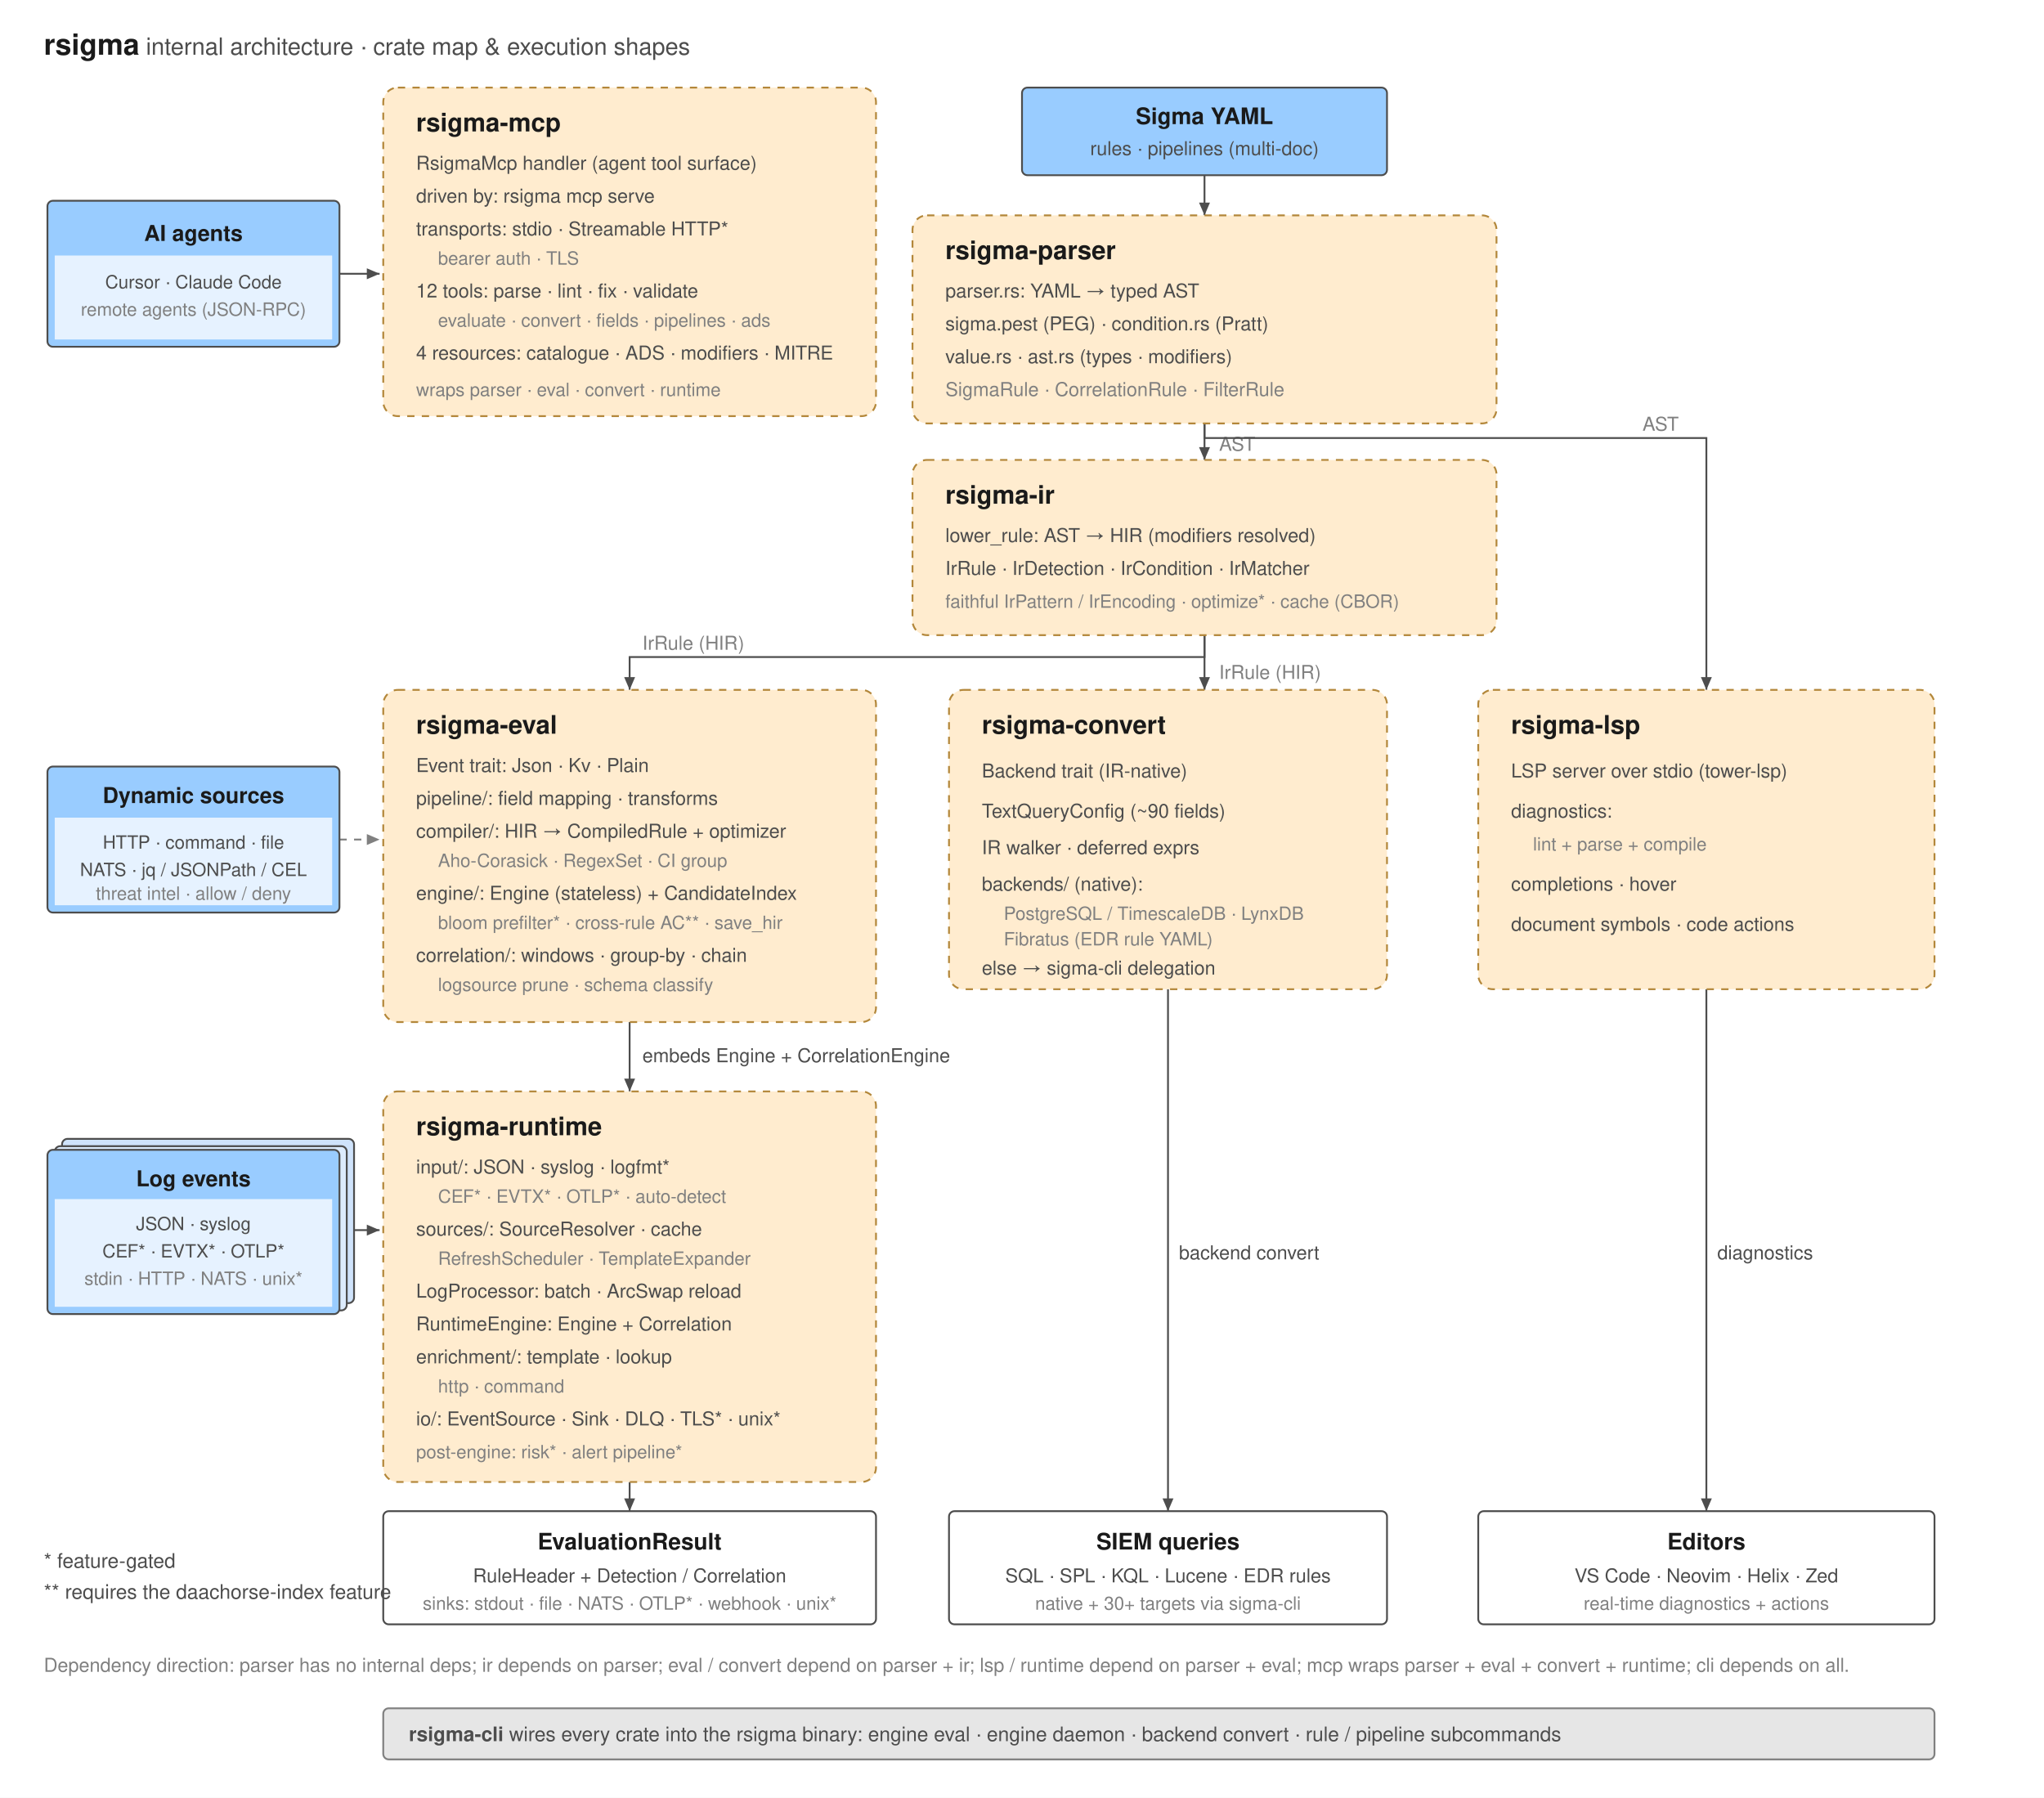
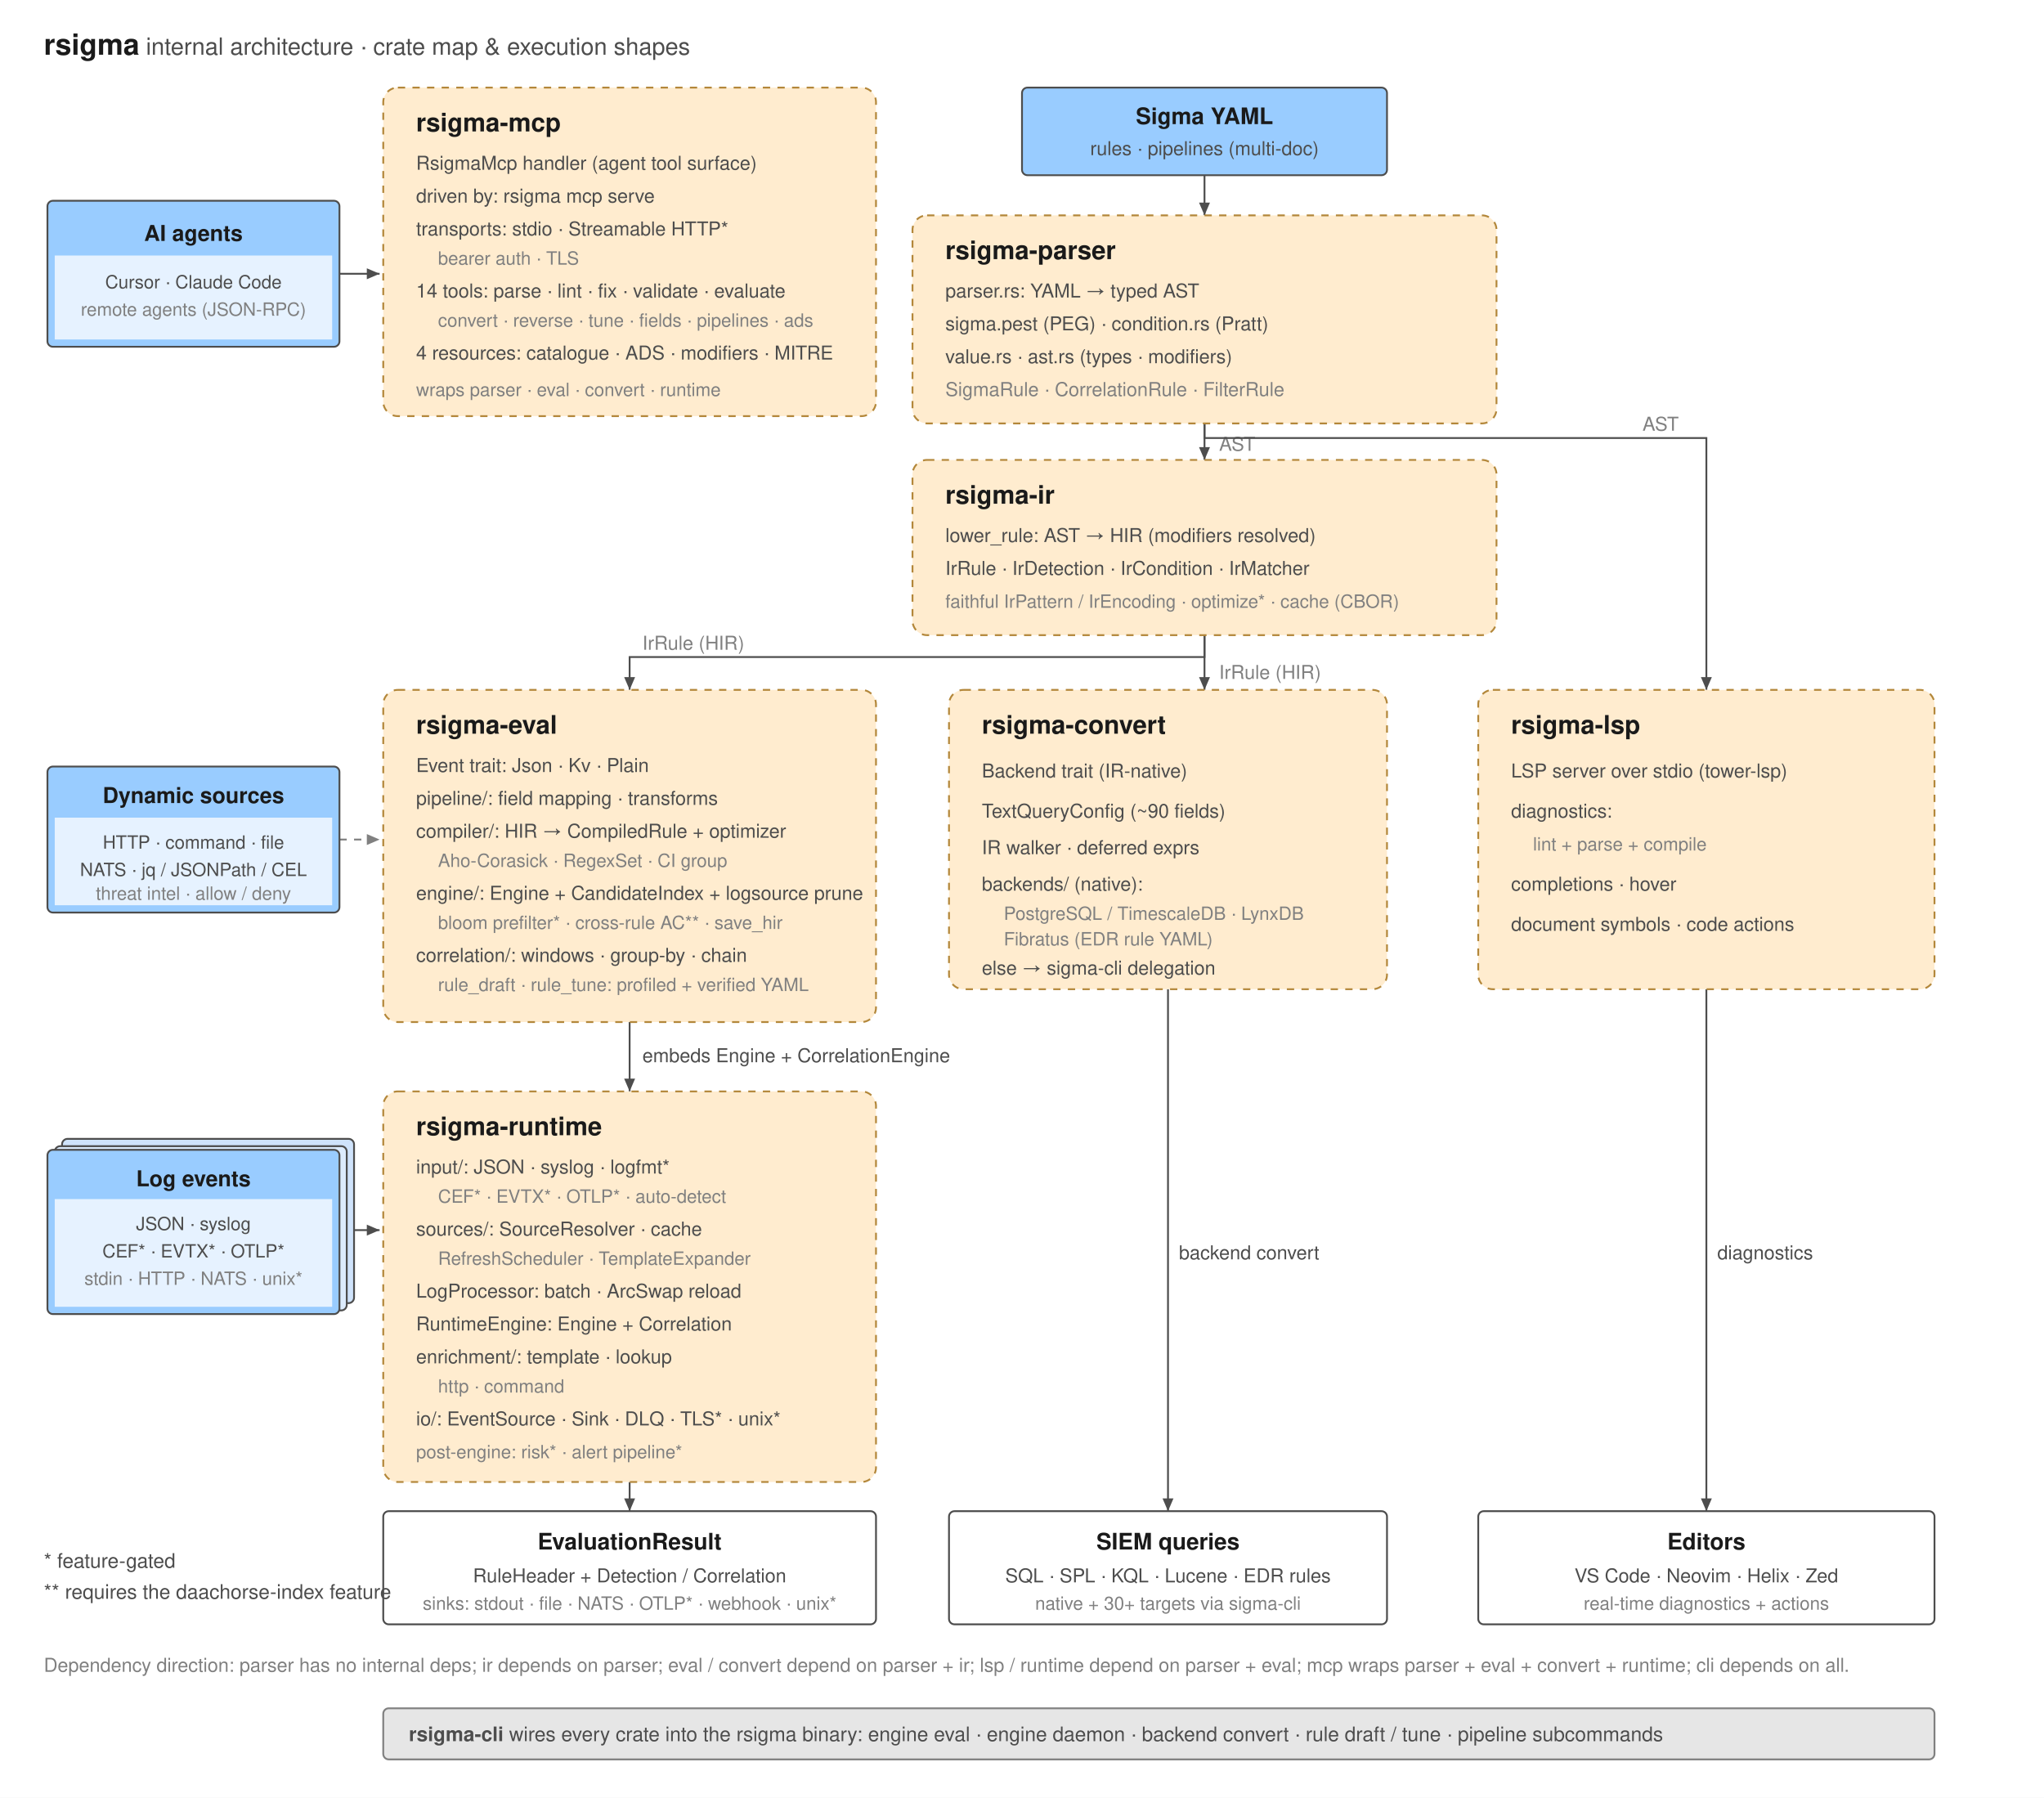
<svg xmlns="http://www.w3.org/2000/svg" width="1120" height="985" viewBox="0 0 1120 985" font-family="Helvetica, Arial, sans-serif">
  <defs>
    <marker id="arrow" markerWidth="9" markerHeight="9" refX="7" refY="3" orient="auto" markerUnits="userSpaceOnUse">
      <path d="M0,0 L7,3 L0,6 Z" fill="#4d4d4d" />
    </marker>
    <marker id="arrowg" markerWidth="9" markerHeight="9" refX="7" refY="3" orient="auto" markerUnits="userSpaceOnUse">
      <path d="M0,0 L7,3 L0,6 Z" fill="#808080" />
    </marker>
  </defs>
  <rect x="0" y="0" width="1120" height="985" fill="#ffffff" />
  <text x="24" y="30" font-size="16" font-weight="bold" fill="#1a1a1a">rsigma</text>
  <text x="80" y="30" font-size="13" fill="#4d4d4d">internal architecture · crate map &amp; execution shapes</text>
  <path d="M660,96 L660,118" fill="none" stroke="#4d4d4d" marker-end="url(#arrow)" />
  <path d="M660,232 L660,252" fill="none" stroke="#4d4d4d" marker-end="url(#arrow)" />
  <text x="668" y="247" font-size="10.5" fill="#808080">AST</text>
  <path d="M660,232 L660,240 L935,240 L935,378" fill="none" stroke="#4d4d4d" marker-end="url(#arrow)" />
  <text x="900" y="236" font-size="10.5" fill="#808080">AST</text>
  <path d="M660,348 L660,360 L345,360 L345,378" fill="none" stroke="#4d4d4d" marker-end="url(#arrow)" />
  <text x="352" y="356" font-size="10.5" fill="#808080">IrRule (HIR)</text>
  <path d="M660,348 L660,378" fill="none" stroke="#4d4d4d" marker-end="url(#arrow)" />
  <text x="668" y="372" font-size="10.5" fill="#808080">IrRule (HIR)</text>
  <path d="M345,560 L345,598" fill="none" stroke="#4d4d4d" marker-end="url(#arrow)" />
  <text x="352" y="582" font-size="10.5" fill="#4d4d4d">embeds Engine + CorrelationEngine</text>
  <path d="M345,812 L345,828" fill="none" stroke="#4d4d4d" marker-end="url(#arrow)" />
  <path d="M640,542 L640,828" fill="none" stroke="#4d4d4d" marker-end="url(#arrow)" />
  <text x="646" y="690" font-size="10.5" fill="#4d4d4d">backend convert</text>
  <path d="M935,542 L935,828" fill="none" stroke="#4d4d4d" marker-end="url(#arrow)" />
  <text x="941" y="690" font-size="10.5" fill="#4d4d4d">diagnostics</text>
  <path d="M186,460 L208,460" fill="none" stroke="#808080" stroke-dasharray="4 4" marker-end="url(#arrowg)" />
  <text x="60" y="452" font-size="10.5" fill="#4d4d4d">resolve ${source.*}</text>
  <path d="M186,674 L208,674" fill="none" stroke="#4d4d4d" marker-end="url(#arrow)" />
  <text x="92" y="666" font-size="10.5" fill="#4d4d4d">ingest</text>
  <rect x="560" y="48" width="200" height="48" rx="3" fill="#99ccff" stroke="#4d4d4d" />
  <text x="660" y="68" font-size="12.5" font-weight="bold" text-anchor="middle" fill="#1a1a1a">Sigma YAML</text>
  <text x="660" y="85" font-size="10.5" text-anchor="middle" fill="#4d4d4d">rules · pipelines (multi-doc)</text>
  <rect x="500" y="118" width="320" height="114" rx="8" fill="#ffeccf" stroke="#b3873a" stroke-dasharray="4 4" />
  <text x="518" y="142" font-size="14" font-weight="bold" fill="#1a1a1a">rsigma-parser</text>
  <text x="518" y="163" font-size="10.5" fill="#4d4d4d">parser.rs: YAML → typed AST</text>
  <text x="518" y="181" font-size="10.5" fill="#4d4d4d">sigma.pest (PEG) · condition.rs (Pratt)</text>
  <text x="518" y="199" font-size="10.5" fill="#4d4d4d">value.rs · ast.rs (types · modifiers)</text>
  <text x="518" y="217" font-size="10.5" fill="#808080">SigmaRule · CorrelationRule · FilterRule</text>
  <rect x="500" y="252" width="320" height="96" rx="8" fill="#ffeccf" stroke="#b3873a" stroke-dasharray="4 4" />
  <text x="518" y="276" font-size="14" font-weight="bold" fill="#1a1a1a">rsigma-ir</text>
  <text x="518" y="297" font-size="10.5" fill="#4d4d4d">lower_rule: AST → HIR (modifiers resolved)</text>
  <text x="518" y="315" font-size="10.5" fill="#4d4d4d">IrRule · IrDetection · IrCondition · IrMatcher</text>
  <text x="518" y="333" font-size="10" fill="#808080">faithful IrPattern / IrEncoding · optimize* · cache (CBOR)</text>
  <rect x="210" y="378" width="270" height="182" rx="8" fill="#ffeccf" stroke="#b3873a" stroke-dasharray="4 4" />
  <text x="228" y="402" font-size="14" font-weight="bold" fill="#1a1a1a">rsigma-eval</text>
  <text x="228" y="423" font-size="10.5" fill="#4d4d4d">Event trait: Json · Kv · Plain</text>
  <text x="228" y="441" font-size="10.5" fill="#4d4d4d">pipeline/: field mapping · transforms</text>
  <text x="228" y="459" font-size="10.5" fill="#4d4d4d">compiler/: HIR → CompiledRule + optimizer</text>
  <text x="240" y="475" font-size="10" fill="#808080">Aho-Corasick · RegexSet · CI group</text>
-   <text x="228" y="493" font-size="10.5" fill="#4d4d4d">engine/: Engine (stateless) + CandidateIndex</text>
+   <text x="228" y="493" font-size="10.5" fill="#4d4d4d">engine/: Engine + CandidateIndex + logsource prune</text>
  <text x="240" y="509" font-size="10" fill="#808080">bloom prefilter* · cross-rule AC** · save_hir</text>
  <text x="228" y="527" font-size="10.5" fill="#4d4d4d">correlation/: windows · group-by · chain</text>
-   <text x="240" y="543" font-size="10" fill="#808080">logsource prune · schema classify</text>
+   <text x="240" y="543" font-size="10" fill="#808080">rule_draft · rule_tune: profiled + verified YAML</text>
  <rect x="520" y="378" width="240" height="164" rx="8" fill="#ffeccf" stroke="#b3873a" stroke-dasharray="4 4" />
  <text x="538" y="402" font-size="14" font-weight="bold" fill="#1a1a1a">rsigma-convert</text>
  <text x="538" y="426" font-size="10.5" fill="#4d4d4d">Backend trait (IR-native)</text>
  <text x="538" y="448" font-size="10.5" fill="#4d4d4d">TextQueryConfig (~90 fields)</text>
  <text x="538" y="468" font-size="10.5" fill="#4d4d4d">IR walker · deferred exprs</text>
  <text x="538" y="488" font-size="10.5" fill="#4d4d4d">backends/ (native):</text>
  <text x="550" y="504" font-size="10" fill="#808080">PostgreSQL / TimescaleDB · LynxDB</text>
  <text x="550" y="518" font-size="10" fill="#808080">Fibratus (EDR rule YAML)</text>
  <text x="538" y="534" font-size="10.5" fill="#4d4d4d">else → sigma-cli delegation</text>
  <rect x="810" y="378" width="250" height="164" rx="8" fill="#ffeccf" stroke="#b3873a" stroke-dasharray="4 4" />
  <text x="828" y="402" font-size="14" font-weight="bold" fill="#1a1a1a">rsigma-lsp</text>
  <text x="828" y="426" font-size="10.5" fill="#4d4d4d">LSP server over stdio (tower-lsp)</text>
  <text x="828" y="448" font-size="10.5" fill="#4d4d4d">diagnostics:</text>
  <text x="840" y="466" font-size="10" fill="#808080">lint + parse + compile</text>
  <text x="828" y="488" font-size="10.5" fill="#4d4d4d">completions · hover</text>
  <text x="828" y="510" font-size="10.5" fill="#4d4d4d">document symbols · code actions</text>
  <rect x="210" y="598" width="270" height="214" rx="8" fill="#ffeccf" stroke="#b3873a" stroke-dasharray="4 4" />
  <text x="228" y="622" font-size="14" font-weight="bold" fill="#1a1a1a">rsigma-runtime</text>
  <text x="228" y="643" font-size="10.5" fill="#4d4d4d">input/: JSON · syslog · logfmt*</text>
  <text x="240" y="659" font-size="10" fill="#808080">CEF* · EVTX* · OTLP* · auto-detect</text>
  <text x="228" y="677" font-size="10.5" fill="#4d4d4d">sources/: SourceResolver · cache</text>
  <text x="240" y="693" font-size="10" fill="#808080">RefreshScheduler · TemplateExpander</text>
  <text x="228" y="711" font-size="10.5" fill="#4d4d4d">LogProcessor: batch · ArcSwap reload</text>
  <text x="228" y="729" font-size="10.5" fill="#4d4d4d">RuntimeEngine: Engine + Correlation</text>
  <text x="228" y="747" font-size="10.5" fill="#4d4d4d">enrichment/: template · lookup</text>
  <text x="240" y="763" font-size="10" fill="#808080">http · command</text>
  <text x="228" y="781" font-size="10.5" fill="#4d4d4d">io/: EventSource · Sink · DLQ · TLS* · unix*</text>
  <text x="228" y="799" font-size="10" fill="#808080">post-engine: risk* · alert pipeline*</text>
  <path d="M186,150 L208,150" fill="none" stroke="#4d4d4d" marker-end="url(#arrow)" />
  <rect x="26" y="110" width="160" height="80" rx="3" fill="#99ccff" stroke="#4d4d4d" />
  <text x="106" y="132" font-size="12" font-weight="bold" text-anchor="middle" fill="#1a1a1a">AI agents</text>
  <rect x="30" y="140" width="152" height="46" fill="#e6f2ff" stroke="none" />
  <text x="106" y="158" font-size="10" text-anchor="middle" fill="#4d4d4d">Cursor · Claude Code</text>
  <text x="106" y="173" font-size="10" text-anchor="middle" fill="#808080">remote agents (JSON-RPC)</text>
  <rect x="210" y="48" width="270" height="180" rx="8" fill="#ffeccf" stroke="#b3873a" stroke-dasharray="4 4" />
  <text x="228" y="72" font-size="14" font-weight="bold" fill="#1a1a1a">rsigma-mcp</text>
  <text x="228" y="93" font-size="10.5" fill="#4d4d4d">RsigmaMcp handler (agent tool surface)</text>
  <text x="228" y="111" font-size="10.5" fill="#4d4d4d">driven by: rsigma mcp serve</text>
  <text x="228" y="129" font-size="10.5" fill="#4d4d4d">transports: stdio · Streamable HTTP*</text>
  <text x="240" y="145" font-size="10" fill="#808080">bearer auth · TLS</text>
-   <text x="228" y="163" font-size="10.5" fill="#4d4d4d">12 tools: parse · lint · fix · validate</text>
-   <text x="240" y="179" font-size="10" fill="#808080">evaluate · convert · fields · pipelines · ads</text>
+   <text x="228" y="163" font-size="10.5" fill="#4d4d4d">14 tools: parse · lint · fix · validate · evaluate</text>
+   <text x="240" y="179" font-size="10" fill="#808080">convert · reverse · tune · fields · pipelines · ads</text>
  <text x="228" y="197" font-size="10.5" fill="#4d4d4d">4 resources: catalogue · ADS · modifiers · MITRE</text>
  <text x="228" y="217" font-size="10" fill="#808080">wraps parser · eval · convert · runtime</text>
  <rect x="26" y="420" width="160" height="80" rx="3" fill="#99ccff" stroke="#4d4d4d" />
  <text x="106" y="440" font-size="12" font-weight="bold" text-anchor="middle" fill="#1a1a1a">Dynamic sources</text>
  <rect x="30" y="448" width="152" height="48" fill="#e6f2ff" stroke="none" />
  <text x="106" y="465" font-size="10" text-anchor="middle" fill="#4d4d4d">HTTP · command · file</text>
  <text x="106" y="480" font-size="10" text-anchor="middle" fill="#4d4d4d">NATS · jq / JSONPath / CEL</text>
  <text x="106" y="493" font-size="10" text-anchor="middle" fill="#808080">threat intel · allow / deny</text>
  <rect x="34" y="624" width="160" height="90" rx="3" fill="#cfe3fb" stroke="#4d4d4d" />
  <rect x="30" y="628" width="160" height="90" rx="3" fill="#dcebfc" stroke="#4d4d4d" />
  <rect x="26" y="630" width="160" height="90" rx="3" fill="#99ccff" stroke="#4d4d4d" />
  <text x="106" y="650" font-size="12" font-weight="bold" text-anchor="middle" fill="#1a1a1a">Log events</text>
  <rect x="30" y="657" width="152" height="59" fill="#e6f2ff" stroke="none" />
  <text x="106" y="674" font-size="10" text-anchor="middle" fill="#4d4d4d">JSON · syslog</text>
  <text x="106" y="689" font-size="10" text-anchor="middle" fill="#4d4d4d">CEF* · EVTX* · OTLP*</text>
  <text x="106" y="704" font-size="10" text-anchor="middle" fill="#808080">stdin · HTTP · NATS · unix*</text>
  <rect x="210" y="828" width="270" height="62" rx="3" fill="#ffffff" stroke="#4d4d4d" />
  <text x="345" y="849" font-size="12.5" font-weight="bold" text-anchor="middle" fill="#1a1a1a">EvaluationResult</text>
  <text x="345" y="867" font-size="10.5" text-anchor="middle" fill="#4d4d4d">RuleHeader + Detection / Correlation</text>
  <text x="345" y="882" font-size="10" text-anchor="middle" fill="#808080">sinks: stdout · file · NATS · OTLP* · webhook · unix*</text>
  <rect x="520" y="828" width="240" height="62" rx="3" fill="#ffffff" stroke="#4d4d4d" />
  <text x="640" y="849" font-size="12.5" font-weight="bold" text-anchor="middle" fill="#1a1a1a">SIEM queries</text>
  <text x="640" y="867" font-size="10.5" text-anchor="middle" fill="#4d4d4d">SQL · SPL · KQL · Lucene · EDR rules</text>
  <text x="640" y="882" font-size="10" text-anchor="middle" fill="#808080">native + 30+ targets via sigma-cli</text>
  <rect x="810" y="828" width="250" height="62" rx="3" fill="#ffffff" stroke="#4d4d4d" />
  <text x="935" y="849" font-size="12.5" font-weight="bold" text-anchor="middle" fill="#1a1a1a">Editors</text>
  <text x="935" y="867" font-size="10.5" text-anchor="middle" fill="#4d4d4d">VS Code · Neovim · Helix · Zed</text>
  <text x="935" y="882" font-size="10" text-anchor="middle" fill="#808080">real-time diagnostics + actions</text>
  <rect x="210" y="936" width="850" height="28" rx="3" fill="#e6e6e6" stroke="#808080" />
  <text x="224" y="954" font-size="11" fill="#4d4d4d">
-     <tspan font-weight="bold">rsigma-cli</tspan>  wires every crate into the rsigma binary:  engine eval  ·  engine daemon  ·  backend convert  ·  rule / pipeline subcommands</text>
+     <tspan font-weight="bold">rsigma-cli</tspan>  wires every crate into the rsigma binary:  engine eval  ·  engine daemon  ·  backend convert  ·  rule draft / tune  ·  pipeline subcommands</text>
  <text x="24" y="859" font-size="11" fill="#4d4d4d">*  feature-gated</text>
  <text x="24" y="876" font-size="11" fill="#4d4d4d">**  requires the daachorse-index feature</text>
  <text x="24" y="916" font-size="10.5" fill="#808080">Dependency direction: parser has no internal deps; ir depends on parser; eval / convert depend on parser + ir; lsp / runtime depend on parser + eval; mcp wraps parser + eval + convert + runtime; cli depends on all.</text>
</svg>
